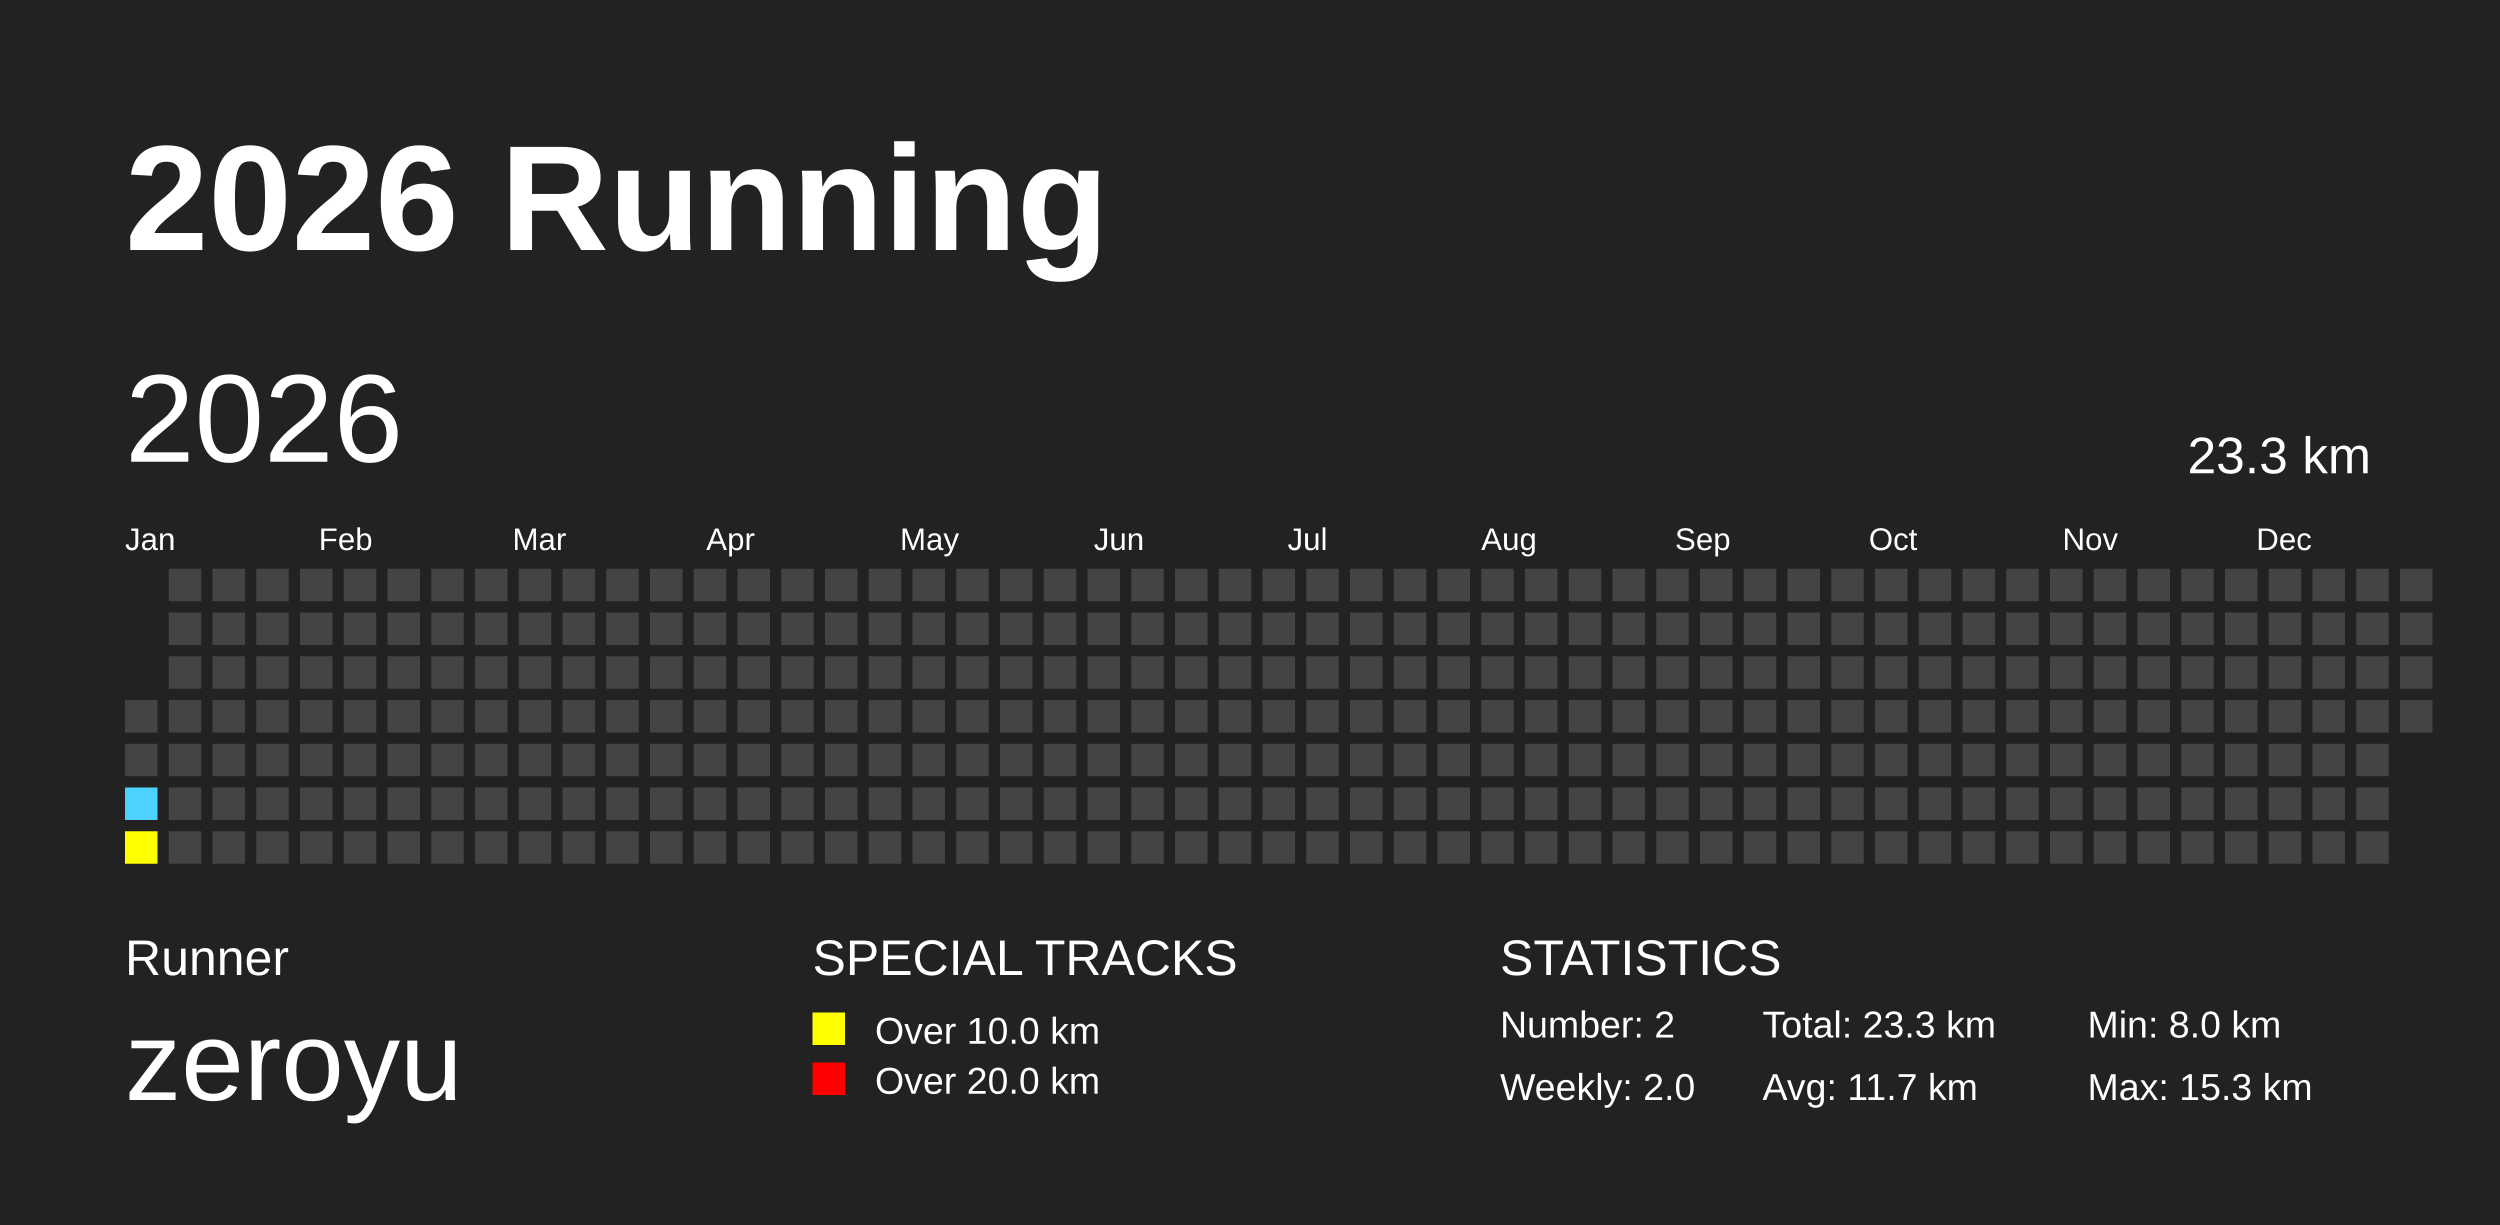
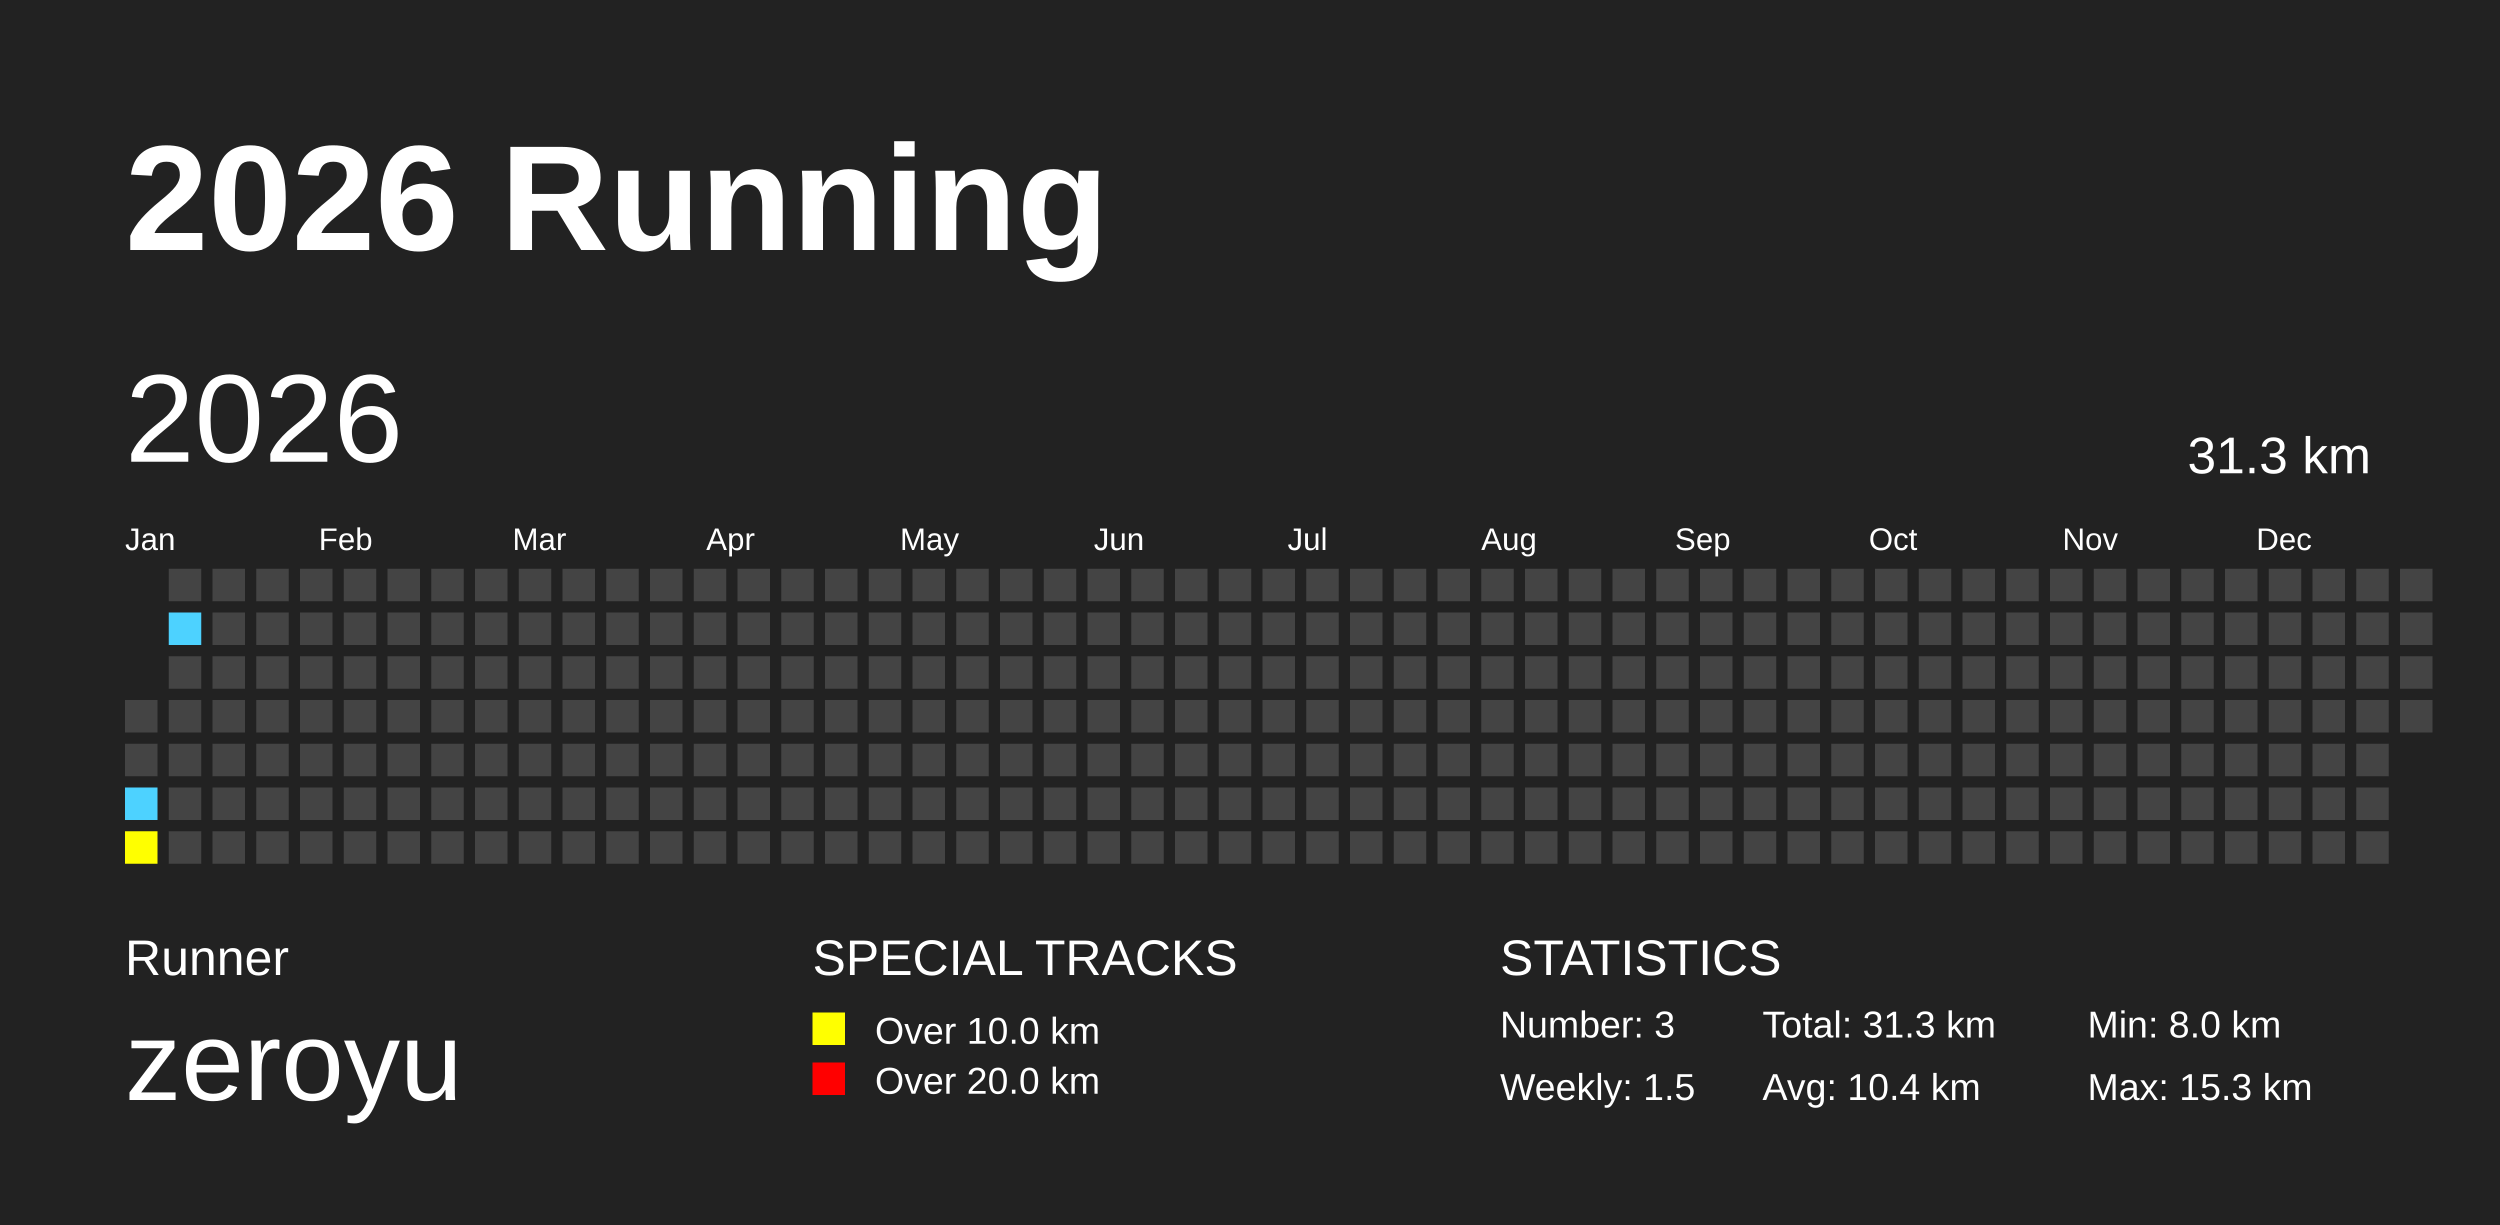
<svg xmlns="http://www.w3.org/2000/svg" baseProfile="full" height="98mm" version="1.1" viewBox="0,0,200,98" width="200mm">
  <defs />
  <rect fill="#222222" height="98" width="200" x="0" y="0" />
  <text fill="#FFFFFF" style="font-size:12px; font-family:Arial; font-weight:bold;" x="10" y="20">2026 Running</text>
  <text fill="#FFFFFF" style="font-size:4px; font-family:Arial" x="10" y="78">Runner</text>
  <text fill="#FFFFFF" style="font-size:9px; font-family:Arial" x="10" y="88">zeroyu</text>
  <text fill="#FFFFFF" style="font-size:4px; font-family:Arial" x="65" y="78">SPECIAL TRACKS</text>
  <rect fill="yellow" height="2.6" width="2.6" x="65" y="81" />
  <text fill="#FFFFFF" style="font-size:3px; font-family:Arial" x="70" y="83.5">Over 10.0 km</text>
  <rect fill="red" height="2.6" width="2.6" x="65" y="85" />
  <text fill="#FFFFFF" style="font-size:3px; font-family:Arial" x="70" y="87.5">Over 20.0 km</text>
  <text fill="#FFFFFF" style="font-size:4px; font-family:Arial" x="120" y="78">STATISTICS</text>
-   <text fill="#FFFFFF" style="font-size:3px; font-family:Arial" x="120" y="83">Number: 2</text>
-   <text fill="#FFFFFF" style="font-size:3px; font-family:Arial" x="120" y="88">Weekly: 2.0</text>
-   <text fill="#FFFFFF" style="font-size:3px; font-family:Arial" x="141" y="83">Total: 23.3 km</text>
-   <text fill="#FFFFFF" style="font-size:3px; font-family:Arial" x="141" y="88">Avg: 11.7 km</text>
+   <text fill="#FFFFFF" style="font-size:3px; font-family:Arial" x="120" y="83">Number: 3</text>
+   <text fill="#FFFFFF" style="font-size:3px; font-family:Arial" x="120" y="88">Weekly: 1.5</text>
+   <text fill="#FFFFFF" style="font-size:3px; font-family:Arial" x="141" y="83">Total: 31.3 km</text>
+   <text fill="#FFFFFF" style="font-size:3px; font-family:Arial" x="141" y="88">Avg: 10.4 km</text>
  <text fill="#FFFFFF" style="font-size:3px; font-family:Arial" x="167" y="83">Min: 8.0 km</text>
  <text fill="#FFFFFF" style="font-size:3px; font-family:Arial" x="167" y="88">Max: 15.3 km</text>
  <text dominant-baseline="hanging" fill="#FFFFFF" style="font-size:10.0px; font-family:Arial;" x="10" y="30">2026</text>
-   <text dominant-baseline="hanging" fill="#FFFFFF" style="font-size:4.125px; font-family:Arial;" x="175" y="35">23.3 km</text>
+   <text dominant-baseline="hanging" fill="#FFFFFF" style="font-size:4.125px; font-family:Arial;" x="175" y="35">31.3 km</text>
  <text fill="#FFFFFF" style="font-size:2.5px; font-family:Arial" x="10.0" y="44">Jan</text>
  <text fill="#FFFFFF" style="font-size:2.5px; font-family:Arial" x="25.5" y="44">Feb</text>
  <text fill="#FFFFFF" style="font-size:2.5px; font-family:Arial" x="41.0" y="44">Mar</text>
  <text fill="#FFFFFF" style="font-size:2.5px; font-family:Arial" x="56.5" y="44">Apr</text>
  <text fill="#FFFFFF" style="font-size:2.5px; font-family:Arial" x="72.0" y="44">May</text>
  <text fill="#FFFFFF" style="font-size:2.5px; font-family:Arial" x="87.5" y="44">Jun</text>
  <text fill="#FFFFFF" style="font-size:2.5px; font-family:Arial" x="103.0" y="44">Jul</text>
  <text fill="#FFFFFF" style="font-size:2.5px; font-family:Arial" x="118.5" y="44">Aug</text>
  <text fill="#FFFFFF" style="font-size:2.5px; font-family:Arial" x="134.0" y="44">Sep</text>
  <text fill="#FFFFFF" style="font-size:2.5px; font-family:Arial" x="149.5" y="44">Oct</text>
  <text fill="#FFFFFF" style="font-size:2.5px; font-family:Arial" x="165.0" y="44">Nov</text>
  <text fill="#FFFFFF" style="font-size:2.5px; font-family:Arial" x="180.5" y="44">Dec</text>
  <rect fill="#444444" height="2.6" width="2.6" x="10.0" y="56.0" />
  <rect fill="#444444" height="2.6" width="2.6" x="10.0" y="59.5" />
  <rect fill="#4DD2FF" height="2.6" width="2.6" x="10.0" y="63.0" />
  <rect fill="yellow" height="2.6" width="2.6" x="10.0" y="66.5" />
  <rect fill="#444444" height="2.6" width="2.6" x="13.5" y="45.5" />
-   <rect fill="#444444" height="2.6" width="2.6" x="13.5" y="49.0" />
+   <rect fill="#4DD2FF" height="2.6" width="2.6" x="13.5" y="49.0" />
  <rect fill="#444444" height="2.6" width="2.6" x="13.5" y="52.5" />
  <rect fill="#444444" height="2.6" width="2.6" x="13.5" y="56.0" />
  <rect fill="#444444" height="2.6" width="2.6" x="13.5" y="59.5" />
  <rect fill="#444444" height="2.6" width="2.6" x="13.5" y="63.0" />
  <rect fill="#444444" height="2.6" width="2.6" x="13.5" y="66.5" />
  <rect fill="#444444" height="2.6" width="2.6" x="17.0" y="45.5" />
  <rect fill="#444444" height="2.6" width="2.6" x="17.0" y="49.0" />
  <rect fill="#444444" height="2.6" width="2.6" x="17.0" y="52.5" />
  <rect fill="#444444" height="2.6" width="2.6" x="17.0" y="56.0" />
  <rect fill="#444444" height="2.6" width="2.6" x="17.0" y="59.5" />
  <rect fill="#444444" height="2.6" width="2.6" x="17.0" y="63.0" />
  <rect fill="#444444" height="2.6" width="2.6" x="17.0" y="66.5" />
  <rect fill="#444444" height="2.6" width="2.6" x="20.5" y="45.5" />
  <rect fill="#444444" height="2.6" width="2.6" x="20.5" y="49.0" />
  <rect fill="#444444" height="2.6" width="2.6" x="20.5" y="52.5" />
  <rect fill="#444444" height="2.6" width="2.6" x="20.5" y="56.0" />
  <rect fill="#444444" height="2.6" width="2.6" x="20.5" y="59.5" />
  <rect fill="#444444" height="2.6" width="2.6" x="20.5" y="63.0" />
  <rect fill="#444444" height="2.6" width="2.6" x="20.5" y="66.5" />
  <rect fill="#444444" height="2.6" width="2.6" x="24.0" y="45.5" />
  <rect fill="#444444" height="2.6" width="2.6" x="24.0" y="49.0" />
  <rect fill="#444444" height="2.6" width="2.6" x="24.0" y="52.5" />
  <rect fill="#444444" height="2.6" width="2.6" x="24.0" y="56.0" />
  <rect fill="#444444" height="2.6" width="2.6" x="24.0" y="59.5" />
  <rect fill="#444444" height="2.6" width="2.6" x="24.0" y="63.0" />
  <rect fill="#444444" height="2.6" width="2.6" x="24.0" y="66.5" />
  <rect fill="#444444" height="2.6" width="2.6" x="27.5" y="45.5" />
  <rect fill="#444444" height="2.6" width="2.6" x="27.5" y="49.0" />
  <rect fill="#444444" height="2.6" width="2.6" x="27.5" y="52.5" />
  <rect fill="#444444" height="2.6" width="2.6" x="27.5" y="56.0" />
  <rect fill="#444444" height="2.6" width="2.6" x="27.5" y="59.5" />
  <rect fill="#444444" height="2.6" width="2.6" x="27.5" y="63.0" />
  <rect fill="#444444" height="2.6" width="2.6" x="27.5" y="66.5" />
  <rect fill="#444444" height="2.6" width="2.6" x="31.0" y="45.5" />
  <rect fill="#444444" height="2.6" width="2.6" x="31.0" y="49.0" />
  <rect fill="#444444" height="2.6" width="2.6" x="31.0" y="52.5" />
  <rect fill="#444444" height="2.6" width="2.6" x="31.0" y="56.0" />
  <rect fill="#444444" height="2.6" width="2.6" x="31.0" y="59.5" />
  <rect fill="#444444" height="2.6" width="2.6" x="31.0" y="63.0" />
  <rect fill="#444444" height="2.6" width="2.6" x="31.0" y="66.5" />
  <rect fill="#444444" height="2.6" width="2.6" x="34.5" y="45.5" />
  <rect fill="#444444" height="2.6" width="2.6" x="34.5" y="49.0" />
  <rect fill="#444444" height="2.6" width="2.6" x="34.5" y="52.5" />
  <rect fill="#444444" height="2.6" width="2.6" x="34.5" y="56.0" />
  <rect fill="#444444" height="2.6" width="2.6" x="34.5" y="59.5" />
  <rect fill="#444444" height="2.6" width="2.6" x="34.5" y="63.0" />
  <rect fill="#444444" height="2.6" width="2.6" x="34.5" y="66.5" />
  <rect fill="#444444" height="2.6" width="2.6" x="38.0" y="45.5" />
  <rect fill="#444444" height="2.6" width="2.6" x="38.0" y="49.0" />
  <rect fill="#444444" height="2.6" width="2.6" x="38.0" y="52.5" />
  <rect fill="#444444" height="2.6" width="2.6" x="38.0" y="56.0" />
  <rect fill="#444444" height="2.6" width="2.6" x="38.0" y="59.5" />
  <rect fill="#444444" height="2.6" width="2.6" x="38.0" y="63.0" />
  <rect fill="#444444" height="2.6" width="2.6" x="38.0" y="66.5" />
  <rect fill="#444444" height="2.6" width="2.6" x="41.5" y="45.5" />
  <rect fill="#444444" height="2.6" width="2.6" x="41.5" y="49.0" />
  <rect fill="#444444" height="2.6" width="2.6" x="41.5" y="52.5" />
  <rect fill="#444444" height="2.6" width="2.6" x="41.5" y="56.0" />
  <rect fill="#444444" height="2.6" width="2.6" x="41.5" y="59.5" />
  <rect fill="#444444" height="2.6" width="2.6" x="41.5" y="63.0" />
  <rect fill="#444444" height="2.6" width="2.6" x="41.5" y="66.5" />
  <rect fill="#444444" height="2.6" width="2.6" x="45.0" y="45.5" />
  <rect fill="#444444" height="2.6" width="2.6" x="45.0" y="49.0" />
  <rect fill="#444444" height="2.6" width="2.6" x="45.0" y="52.5" />
  <rect fill="#444444" height="2.6" width="2.6" x="45.0" y="56.0" />
  <rect fill="#444444" height="2.6" width="2.6" x="45.0" y="59.5" />
  <rect fill="#444444" height="2.6" width="2.6" x="45.0" y="63.0" />
  <rect fill="#444444" height="2.6" width="2.6" x="45.0" y="66.5" />
  <rect fill="#444444" height="2.6" width="2.6" x="48.5" y="45.5" />
  <rect fill="#444444" height="2.6" width="2.6" x="48.5" y="49.0" />
  <rect fill="#444444" height="2.6" width="2.6" x="48.5" y="52.5" />
  <rect fill="#444444" height="2.6" width="2.6" x="48.5" y="56.0" />
  <rect fill="#444444" height="2.6" width="2.6" x="48.5" y="59.5" />
  <rect fill="#444444" height="2.6" width="2.6" x="48.5" y="63.0" />
  <rect fill="#444444" height="2.6" width="2.6" x="48.5" y="66.5" />
  <rect fill="#444444" height="2.6" width="2.6" x="52.0" y="45.5" />
  <rect fill="#444444" height="2.6" width="2.6" x="52.0" y="49.0" />
  <rect fill="#444444" height="2.6" width="2.6" x="52.0" y="52.5" />
  <rect fill="#444444" height="2.6" width="2.6" x="52.0" y="56.0" />
  <rect fill="#444444" height="2.6" width="2.6" x="52.0" y="59.5" />
  <rect fill="#444444" height="2.6" width="2.6" x="52.0" y="63.0" />
  <rect fill="#444444" height="2.6" width="2.6" x="52.0" y="66.5" />
  <rect fill="#444444" height="2.6" width="2.6" x="55.5" y="45.5" />
  <rect fill="#444444" height="2.6" width="2.6" x="55.5" y="49.0" />
  <rect fill="#444444" height="2.6" width="2.6" x="55.5" y="52.5" />
  <rect fill="#444444" height="2.6" width="2.6" x="55.5" y="56.0" />
  <rect fill="#444444" height="2.6" width="2.6" x="55.5" y="59.5" />
  <rect fill="#444444" height="2.6" width="2.6" x="55.5" y="63.0" />
  <rect fill="#444444" height="2.6" width="2.6" x="55.5" y="66.5" />
  <rect fill="#444444" height="2.6" width="2.6" x="59.0" y="45.5" />
  <rect fill="#444444" height="2.6" width="2.6" x="59.0" y="49.0" />
  <rect fill="#444444" height="2.6" width="2.6" x="59.0" y="52.5" />
  <rect fill="#444444" height="2.6" width="2.6" x="59.0" y="56.0" />
  <rect fill="#444444" height="2.6" width="2.6" x="59.0" y="59.5" />
  <rect fill="#444444" height="2.6" width="2.6" x="59.0" y="63.0" />
  <rect fill="#444444" height="2.6" width="2.6" x="59.0" y="66.5" />
  <rect fill="#444444" height="2.6" width="2.6" x="62.5" y="45.5" />
  <rect fill="#444444" height="2.6" width="2.6" x="62.5" y="49.0" />
  <rect fill="#444444" height="2.6" width="2.6" x="62.5" y="52.5" />
  <rect fill="#444444" height="2.6" width="2.6" x="62.5" y="56.0" />
  <rect fill="#444444" height="2.6" width="2.6" x="62.5" y="59.5" />
  <rect fill="#444444" height="2.6" width="2.6" x="62.5" y="63.0" />
  <rect fill="#444444" height="2.6" width="2.6" x="62.5" y="66.5" />
  <rect fill="#444444" height="2.6" width="2.6" x="66.0" y="45.5" />
  <rect fill="#444444" height="2.6" width="2.6" x="66.0" y="49.0" />
  <rect fill="#444444" height="2.6" width="2.6" x="66.0" y="52.5" />
  <rect fill="#444444" height="2.6" width="2.6" x="66.0" y="56.0" />
  <rect fill="#444444" height="2.6" width="2.6" x="66.0" y="59.5" />
  <rect fill="#444444" height="2.6" width="2.6" x="66.0" y="63.0" />
  <rect fill="#444444" height="2.6" width="2.6" x="66.0" y="66.5" />
  <rect fill="#444444" height="2.6" width="2.6" x="69.5" y="45.5" />
  <rect fill="#444444" height="2.6" width="2.6" x="69.5" y="49.0" />
  <rect fill="#444444" height="2.6" width="2.6" x="69.5" y="52.5" />
  <rect fill="#444444" height="2.6" width="2.6" x="69.5" y="56.0" />
  <rect fill="#444444" height="2.6" width="2.6" x="69.5" y="59.5" />
  <rect fill="#444444" height="2.6" width="2.6" x="69.5" y="63.0" />
  <rect fill="#444444" height="2.6" width="2.6" x="69.5" y="66.5" />
  <rect fill="#444444" height="2.6" width="2.6" x="73.0" y="45.5" />
  <rect fill="#444444" height="2.6" width="2.6" x="73.0" y="49.0" />
  <rect fill="#444444" height="2.6" width="2.6" x="73.0" y="52.5" />
  <rect fill="#444444" height="2.6" width="2.6" x="73.0" y="56.0" />
  <rect fill="#444444" height="2.6" width="2.6" x="73.0" y="59.5" />
  <rect fill="#444444" height="2.6" width="2.6" x="73.0" y="63.0" />
  <rect fill="#444444" height="2.6" width="2.6" x="73.0" y="66.5" />
  <rect fill="#444444" height="2.6" width="2.6" x="76.5" y="45.5" />
  <rect fill="#444444" height="2.6" width="2.6" x="76.5" y="49.0" />
  <rect fill="#444444" height="2.6" width="2.6" x="76.5" y="52.5" />
  <rect fill="#444444" height="2.6" width="2.6" x="76.5" y="56.0" />
  <rect fill="#444444" height="2.6" width="2.6" x="76.5" y="59.5" />
  <rect fill="#444444" height="2.6" width="2.6" x="76.5" y="63.0" />
  <rect fill="#444444" height="2.6" width="2.6" x="76.5" y="66.5" />
  <rect fill="#444444" height="2.6" width="2.6" x="80.0" y="45.5" />
  <rect fill="#444444" height="2.6" width="2.6" x="80.0" y="49.0" />
  <rect fill="#444444" height="2.6" width="2.6" x="80.0" y="52.5" />
  <rect fill="#444444" height="2.6" width="2.6" x="80.0" y="56.0" />
  <rect fill="#444444" height="2.6" width="2.6" x="80.0" y="59.5" />
  <rect fill="#444444" height="2.6" width="2.6" x="80.0" y="63.0" />
  <rect fill="#444444" height="2.6" width="2.6" x="80.0" y="66.5" />
  <rect fill="#444444" height="2.6" width="2.6" x="83.5" y="45.5" />
  <rect fill="#444444" height="2.6" width="2.6" x="83.5" y="49.0" />
  <rect fill="#444444" height="2.6" width="2.6" x="83.5" y="52.5" />
  <rect fill="#444444" height="2.6" width="2.6" x="83.5" y="56.0" />
  <rect fill="#444444" height="2.6" width="2.6" x="83.5" y="59.5" />
  <rect fill="#444444" height="2.6" width="2.6" x="83.5" y="63.0" />
  <rect fill="#444444" height="2.6" width="2.6" x="83.5" y="66.5" />
  <rect fill="#444444" height="2.6" width="2.6" x="87.0" y="45.5" />
  <rect fill="#444444" height="2.6" width="2.6" x="87.0" y="49.0" />
  <rect fill="#444444" height="2.6" width="2.6" x="87.0" y="52.5" />
  <rect fill="#444444" height="2.6" width="2.6" x="87.0" y="56.0" />
  <rect fill="#444444" height="2.6" width="2.6" x="87.0" y="59.5" />
  <rect fill="#444444" height="2.6" width="2.6" x="87.0" y="63.0" />
  <rect fill="#444444" height="2.6" width="2.6" x="87.0" y="66.5" />
  <rect fill="#444444" height="2.6" width="2.6" x="90.5" y="45.5" />
  <rect fill="#444444" height="2.6" width="2.6" x="90.5" y="49.0" />
  <rect fill="#444444" height="2.6" width="2.6" x="90.5" y="52.5" />
  <rect fill="#444444" height="2.6" width="2.6" x="90.5" y="56.0" />
  <rect fill="#444444" height="2.6" width="2.6" x="90.5" y="59.5" />
  <rect fill="#444444" height="2.6" width="2.6" x="90.5" y="63.0" />
  <rect fill="#444444" height="2.6" width="2.6" x="90.5" y="66.5" />
  <rect fill="#444444" height="2.6" width="2.6" x="94.0" y="45.5" />
  <rect fill="#444444" height="2.6" width="2.6" x="94.0" y="49.0" />
  <rect fill="#444444" height="2.6" width="2.6" x="94.0" y="52.5" />
  <rect fill="#444444" height="2.6" width="2.6" x="94.0" y="56.0" />
  <rect fill="#444444" height="2.6" width="2.6" x="94.0" y="59.5" />
  <rect fill="#444444" height="2.6" width="2.6" x="94.0" y="63.0" />
  <rect fill="#444444" height="2.6" width="2.6" x="94.0" y="66.5" />
  <rect fill="#444444" height="2.6" width="2.6" x="97.5" y="45.5" />
  <rect fill="#444444" height="2.6" width="2.6" x="97.5" y="49.0" />
  <rect fill="#444444" height="2.6" width="2.6" x="97.5" y="52.5" />
  <rect fill="#444444" height="2.6" width="2.6" x="97.5" y="56.0" />
  <rect fill="#444444" height="2.6" width="2.6" x="97.5" y="59.5" />
  <rect fill="#444444" height="2.6" width="2.6" x="97.5" y="63.0" />
  <rect fill="#444444" height="2.6" width="2.6" x="97.5" y="66.5" />
  <rect fill="#444444" height="2.6" width="2.6" x="101.0" y="45.5" />
  <rect fill="#444444" height="2.6" width="2.6" x="101.0" y="49.0" />
  <rect fill="#444444" height="2.6" width="2.6" x="101.0" y="52.5" />
  <rect fill="#444444" height="2.6" width="2.6" x="101.0" y="56.0" />
  <rect fill="#444444" height="2.6" width="2.6" x="101.0" y="59.5" />
  <rect fill="#444444" height="2.6" width="2.6" x="101.0" y="63.0" />
  <rect fill="#444444" height="2.6" width="2.6" x="101.0" y="66.5" />
  <rect fill="#444444" height="2.6" width="2.6" x="104.5" y="45.5" />
  <rect fill="#444444" height="2.6" width="2.6" x="104.5" y="49.0" />
  <rect fill="#444444" height="2.6" width="2.6" x="104.5" y="52.5" />
  <rect fill="#444444" height="2.6" width="2.6" x="104.5" y="56.0" />
  <rect fill="#444444" height="2.6" width="2.6" x="104.5" y="59.5" />
  <rect fill="#444444" height="2.6" width="2.6" x="104.5" y="63.0" />
  <rect fill="#444444" height="2.6" width="2.6" x="104.5" y="66.5" />
  <rect fill="#444444" height="2.6" width="2.6" x="108.0" y="45.5" />
  <rect fill="#444444" height="2.6" width="2.6" x="108.0" y="49.0" />
  <rect fill="#444444" height="2.6" width="2.6" x="108.0" y="52.5" />
  <rect fill="#444444" height="2.6" width="2.6" x="108.0" y="56.0" />
  <rect fill="#444444" height="2.6" width="2.6" x="108.0" y="59.5" />
  <rect fill="#444444" height="2.6" width="2.6" x="108.0" y="63.0" />
  <rect fill="#444444" height="2.6" width="2.6" x="108.0" y="66.5" />
  <rect fill="#444444" height="2.6" width="2.6" x="111.5" y="45.5" />
  <rect fill="#444444" height="2.6" width="2.6" x="111.5" y="49.0" />
  <rect fill="#444444" height="2.6" width="2.6" x="111.5" y="52.5" />
  <rect fill="#444444" height="2.6" width="2.6" x="111.5" y="56.0" />
  <rect fill="#444444" height="2.6" width="2.6" x="111.5" y="59.5" />
  <rect fill="#444444" height="2.6" width="2.6" x="111.5" y="63.0" />
  <rect fill="#444444" height="2.6" width="2.6" x="111.5" y="66.5" />
  <rect fill="#444444" height="2.6" width="2.6" x="115.0" y="45.5" />
  <rect fill="#444444" height="2.6" width="2.6" x="115.0" y="49.0" />
  <rect fill="#444444" height="2.6" width="2.6" x="115.0" y="52.5" />
  <rect fill="#444444" height="2.6" width="2.6" x="115.0" y="56.0" />
  <rect fill="#444444" height="2.6" width="2.6" x="115.0" y="59.5" />
  <rect fill="#444444" height="2.6" width="2.6" x="115.0" y="63.0" />
  <rect fill="#444444" height="2.6" width="2.6" x="115.0" y="66.5" />
  <rect fill="#444444" height="2.6" width="2.6" x="118.5" y="45.5" />
  <rect fill="#444444" height="2.6" width="2.6" x="118.5" y="49.0" />
  <rect fill="#444444" height="2.6" width="2.6" x="118.5" y="52.5" />
  <rect fill="#444444" height="2.6" width="2.6" x="118.5" y="56.0" />
  <rect fill="#444444" height="2.6" width="2.6" x="118.5" y="59.5" />
  <rect fill="#444444" height="2.6" width="2.6" x="118.5" y="63.0" />
  <rect fill="#444444" height="2.6" width="2.6" x="118.5" y="66.5" />
  <rect fill="#444444" height="2.6" width="2.6" x="122.0" y="45.5" />
  <rect fill="#444444" height="2.6" width="2.6" x="122.0" y="49.0" />
  <rect fill="#444444" height="2.6" width="2.6" x="122.0" y="52.5" />
  <rect fill="#444444" height="2.6" width="2.6" x="122.0" y="56.0" />
  <rect fill="#444444" height="2.6" width="2.6" x="122.0" y="59.5" />
  <rect fill="#444444" height="2.6" width="2.6" x="122.0" y="63.0" />
  <rect fill="#444444" height="2.6" width="2.6" x="122.0" y="66.5" />
  <rect fill="#444444" height="2.6" width="2.6" x="125.5" y="45.5" />
  <rect fill="#444444" height="2.6" width="2.6" x="125.5" y="49.0" />
  <rect fill="#444444" height="2.6" width="2.6" x="125.5" y="52.5" />
  <rect fill="#444444" height="2.6" width="2.6" x="125.5" y="56.0" />
  <rect fill="#444444" height="2.6" width="2.6" x="125.5" y="59.5" />
  <rect fill="#444444" height="2.6" width="2.6" x="125.5" y="63.0" />
  <rect fill="#444444" height="2.6" width="2.6" x="125.5" y="66.5" />
  <rect fill="#444444" height="2.6" width="2.6" x="129.0" y="45.5" />
  <rect fill="#444444" height="2.6" width="2.6" x="129.0" y="49.0" />
  <rect fill="#444444" height="2.6" width="2.6" x="129.0" y="52.5" />
  <rect fill="#444444" height="2.6" width="2.6" x="129.0" y="56.0" />
  <rect fill="#444444" height="2.6" width="2.6" x="129.0" y="59.5" />
  <rect fill="#444444" height="2.6" width="2.6" x="129.0" y="63.0" />
  <rect fill="#444444" height="2.6" width="2.6" x="129.0" y="66.5" />
  <rect fill="#444444" height="2.6" width="2.6" x="132.5" y="45.5" />
  <rect fill="#444444" height="2.6" width="2.6" x="132.5" y="49.0" />
  <rect fill="#444444" height="2.6" width="2.6" x="132.5" y="52.5" />
  <rect fill="#444444" height="2.6" width="2.6" x="132.5" y="56.0" />
  <rect fill="#444444" height="2.6" width="2.6" x="132.5" y="59.5" />
  <rect fill="#444444" height="2.6" width="2.6" x="132.5" y="63.0" />
  <rect fill="#444444" height="2.6" width="2.6" x="132.5" y="66.5" />
  <rect fill="#444444" height="2.6" width="2.6" x="136.0" y="45.5" />
  <rect fill="#444444" height="2.6" width="2.6" x="136.0" y="49.0" />
  <rect fill="#444444" height="2.6" width="2.6" x="136.0" y="52.5" />
  <rect fill="#444444" height="2.6" width="2.6" x="136.0" y="56.0" />
  <rect fill="#444444" height="2.6" width="2.6" x="136.0" y="59.5" />
  <rect fill="#444444" height="2.6" width="2.6" x="136.0" y="63.0" />
  <rect fill="#444444" height="2.6" width="2.6" x="136.0" y="66.5" />
  <rect fill="#444444" height="2.6" width="2.6" x="139.5" y="45.5" />
  <rect fill="#444444" height="2.6" width="2.6" x="139.5" y="49.0" />
  <rect fill="#444444" height="2.6" width="2.6" x="139.5" y="52.5" />
  <rect fill="#444444" height="2.6" width="2.6" x="139.5" y="56.0" />
  <rect fill="#444444" height="2.6" width="2.6" x="139.5" y="59.5" />
  <rect fill="#444444" height="2.6" width="2.6" x="139.5" y="63.0" />
  <rect fill="#444444" height="2.6" width="2.6" x="139.5" y="66.5" />
  <rect fill="#444444" height="2.6" width="2.6" x="143.0" y="45.5" />
  <rect fill="#444444" height="2.6" width="2.6" x="143.0" y="49.0" />
  <rect fill="#444444" height="2.6" width="2.6" x="143.0" y="52.5" />
  <rect fill="#444444" height="2.6" width="2.6" x="143.0" y="56.0" />
  <rect fill="#444444" height="2.6" width="2.6" x="143.0" y="59.5" />
  <rect fill="#444444" height="2.6" width="2.6" x="143.0" y="63.0" />
  <rect fill="#444444" height="2.6" width="2.6" x="143.0" y="66.5" />
  <rect fill="#444444" height="2.6" width="2.6" x="146.5" y="45.5" />
  <rect fill="#444444" height="2.6" width="2.6" x="146.5" y="49.0" />
  <rect fill="#444444" height="2.6" width="2.6" x="146.5" y="52.5" />
  <rect fill="#444444" height="2.6" width="2.6" x="146.5" y="56.0" />
  <rect fill="#444444" height="2.6" width="2.6" x="146.5" y="59.5" />
  <rect fill="#444444" height="2.6" width="2.6" x="146.5" y="63.0" />
  <rect fill="#444444" height="2.6" width="2.6" x="146.5" y="66.5" />
  <rect fill="#444444" height="2.6" width="2.6" x="150.0" y="45.5" />
  <rect fill="#444444" height="2.6" width="2.6" x="150.0" y="49.0" />
  <rect fill="#444444" height="2.6" width="2.6" x="150.0" y="52.5" />
  <rect fill="#444444" height="2.6" width="2.6" x="150.0" y="56.0" />
  <rect fill="#444444" height="2.6" width="2.6" x="150.0" y="59.5" />
  <rect fill="#444444" height="2.6" width="2.6" x="150.0" y="63.0" />
  <rect fill="#444444" height="2.6" width="2.6" x="150.0" y="66.5" />
  <rect fill="#444444" height="2.6" width="2.6" x="153.5" y="45.5" />
  <rect fill="#444444" height="2.6" width="2.6" x="153.5" y="49.0" />
  <rect fill="#444444" height="2.6" width="2.6" x="153.5" y="52.5" />
  <rect fill="#444444" height="2.6" width="2.6" x="153.5" y="56.0" />
  <rect fill="#444444" height="2.6" width="2.6" x="153.5" y="59.5" />
  <rect fill="#444444" height="2.6" width="2.6" x="153.5" y="63.0" />
  <rect fill="#444444" height="2.6" width="2.6" x="153.5" y="66.5" />
  <rect fill="#444444" height="2.6" width="2.6" x="157.0" y="45.5" />
  <rect fill="#444444" height="2.6" width="2.6" x="157.0" y="49.0" />
  <rect fill="#444444" height="2.6" width="2.6" x="157.0" y="52.5" />
  <rect fill="#444444" height="2.6" width="2.6" x="157.0" y="56.0" />
  <rect fill="#444444" height="2.6" width="2.6" x="157.0" y="59.5" />
  <rect fill="#444444" height="2.6" width="2.6" x="157.0" y="63.0" />
  <rect fill="#444444" height="2.6" width="2.6" x="157.0" y="66.5" />
  <rect fill="#444444" height="2.6" width="2.6" x="160.5" y="45.5" />
  <rect fill="#444444" height="2.6" width="2.6" x="160.5" y="49.0" />
  <rect fill="#444444" height="2.6" width="2.6" x="160.5" y="52.5" />
  <rect fill="#444444" height="2.6" width="2.6" x="160.5" y="56.0" />
  <rect fill="#444444" height="2.6" width="2.6" x="160.5" y="59.5" />
  <rect fill="#444444" height="2.6" width="2.6" x="160.5" y="63.0" />
  <rect fill="#444444" height="2.6" width="2.6" x="160.5" y="66.5" />
  <rect fill="#444444" height="2.6" width="2.6" x="164.0" y="45.5" />
  <rect fill="#444444" height="2.6" width="2.6" x="164.0" y="49.0" />
  <rect fill="#444444" height="2.6" width="2.6" x="164.0" y="52.5" />
  <rect fill="#444444" height="2.6" width="2.6" x="164.0" y="56.0" />
  <rect fill="#444444" height="2.6" width="2.6" x="164.0" y="59.5" />
  <rect fill="#444444" height="2.6" width="2.6" x="164.0" y="63.0" />
  <rect fill="#444444" height="2.6" width="2.6" x="164.0" y="66.5" />
  <rect fill="#444444" height="2.6" width="2.6" x="167.5" y="45.5" />
  <rect fill="#444444" height="2.6" width="2.6" x="167.5" y="49.0" />
  <rect fill="#444444" height="2.6" width="2.6" x="167.5" y="52.5" />
  <rect fill="#444444" height="2.6" width="2.6" x="167.5" y="56.0" />
  <rect fill="#444444" height="2.6" width="2.6" x="167.5" y="59.5" />
  <rect fill="#444444" height="2.6" width="2.6" x="167.5" y="63.0" />
  <rect fill="#444444" height="2.6" width="2.6" x="167.5" y="66.5" />
  <rect fill="#444444" height="2.6" width="2.6" x="171.0" y="45.5" />
  <rect fill="#444444" height="2.6" width="2.6" x="171.0" y="49.0" />
  <rect fill="#444444" height="2.6" width="2.6" x="171.0" y="52.5" />
  <rect fill="#444444" height="2.6" width="2.6" x="171.0" y="56.0" />
  <rect fill="#444444" height="2.6" width="2.6" x="171.0" y="59.5" />
  <rect fill="#444444" height="2.6" width="2.6" x="171.0" y="63.0" />
  <rect fill="#444444" height="2.6" width="2.6" x="171.0" y="66.5" />
  <rect fill="#444444" height="2.6" width="2.6" x="174.5" y="45.5" />
  <rect fill="#444444" height="2.6" width="2.6" x="174.5" y="49.0" />
  <rect fill="#444444" height="2.6" width="2.6" x="174.5" y="52.5" />
  <rect fill="#444444" height="2.6" width="2.6" x="174.5" y="56.0" />
  <rect fill="#444444" height="2.6" width="2.6" x="174.5" y="59.5" />
  <rect fill="#444444" height="2.6" width="2.6" x="174.5" y="63.0" />
  <rect fill="#444444" height="2.6" width="2.6" x="174.5" y="66.5" />
  <rect fill="#444444" height="2.6" width="2.6" x="178.0" y="45.5" />
  <rect fill="#444444" height="2.6" width="2.6" x="178.0" y="49.0" />
  <rect fill="#444444" height="2.6" width="2.6" x="178.0" y="52.5" />
  <rect fill="#444444" height="2.6" width="2.6" x="178.0" y="56.0" />
  <rect fill="#444444" height="2.6" width="2.6" x="178.0" y="59.5" />
  <rect fill="#444444" height="2.6" width="2.6" x="178.0" y="63.0" />
  <rect fill="#444444" height="2.6" width="2.6" x="178.0" y="66.5" />
  <rect fill="#444444" height="2.6" width="2.6" x="181.5" y="45.5" />
  <rect fill="#444444" height="2.6" width="2.6" x="181.5" y="49.0" />
  <rect fill="#444444" height="2.6" width="2.6" x="181.5" y="52.5" />
  <rect fill="#444444" height="2.6" width="2.6" x="181.5" y="56.0" />
  <rect fill="#444444" height="2.6" width="2.6" x="181.5" y="59.5" />
  <rect fill="#444444" height="2.6" width="2.6" x="181.5" y="63.0" />
  <rect fill="#444444" height="2.6" width="2.6" x="181.5" y="66.5" />
  <rect fill="#444444" height="2.6" width="2.6" x="185.0" y="45.5" />
  <rect fill="#444444" height="2.6" width="2.6" x="185.0" y="49.0" />
  <rect fill="#444444" height="2.6" width="2.6" x="185.0" y="52.5" />
  <rect fill="#444444" height="2.6" width="2.6" x="185.0" y="56.0" />
  <rect fill="#444444" height="2.6" width="2.6" x="185.0" y="59.5" />
  <rect fill="#444444" height="2.6" width="2.6" x="185.0" y="63.0" />
  <rect fill="#444444" height="2.6" width="2.6" x="185.0" y="66.5" />
  <rect fill="#444444" height="2.6" width="2.6" x="188.5" y="45.5" />
  <rect fill="#444444" height="2.6" width="2.6" x="188.5" y="49.0" />
  <rect fill="#444444" height="2.6" width="2.6" x="188.5" y="52.5" />
  <rect fill="#444444" height="2.6" width="2.6" x="188.5" y="56.0" />
  <rect fill="#444444" height="2.6" width="2.6" x="188.5" y="59.5" />
  <rect fill="#444444" height="2.6" width="2.6" x="188.5" y="63.0" />
  <rect fill="#444444" height="2.6" width="2.6" x="188.5" y="66.5" />
  <rect fill="#444444" height="2.6" width="2.6" x="192.0" y="45.5" />
  <rect fill="#444444" height="2.6" width="2.6" x="192.0" y="49.0" />
  <rect fill="#444444" height="2.6" width="2.6" x="192.0" y="52.5" />
  <rect fill="#444444" height="2.6" width="2.6" x="192.0" y="56.0" />
</svg>
